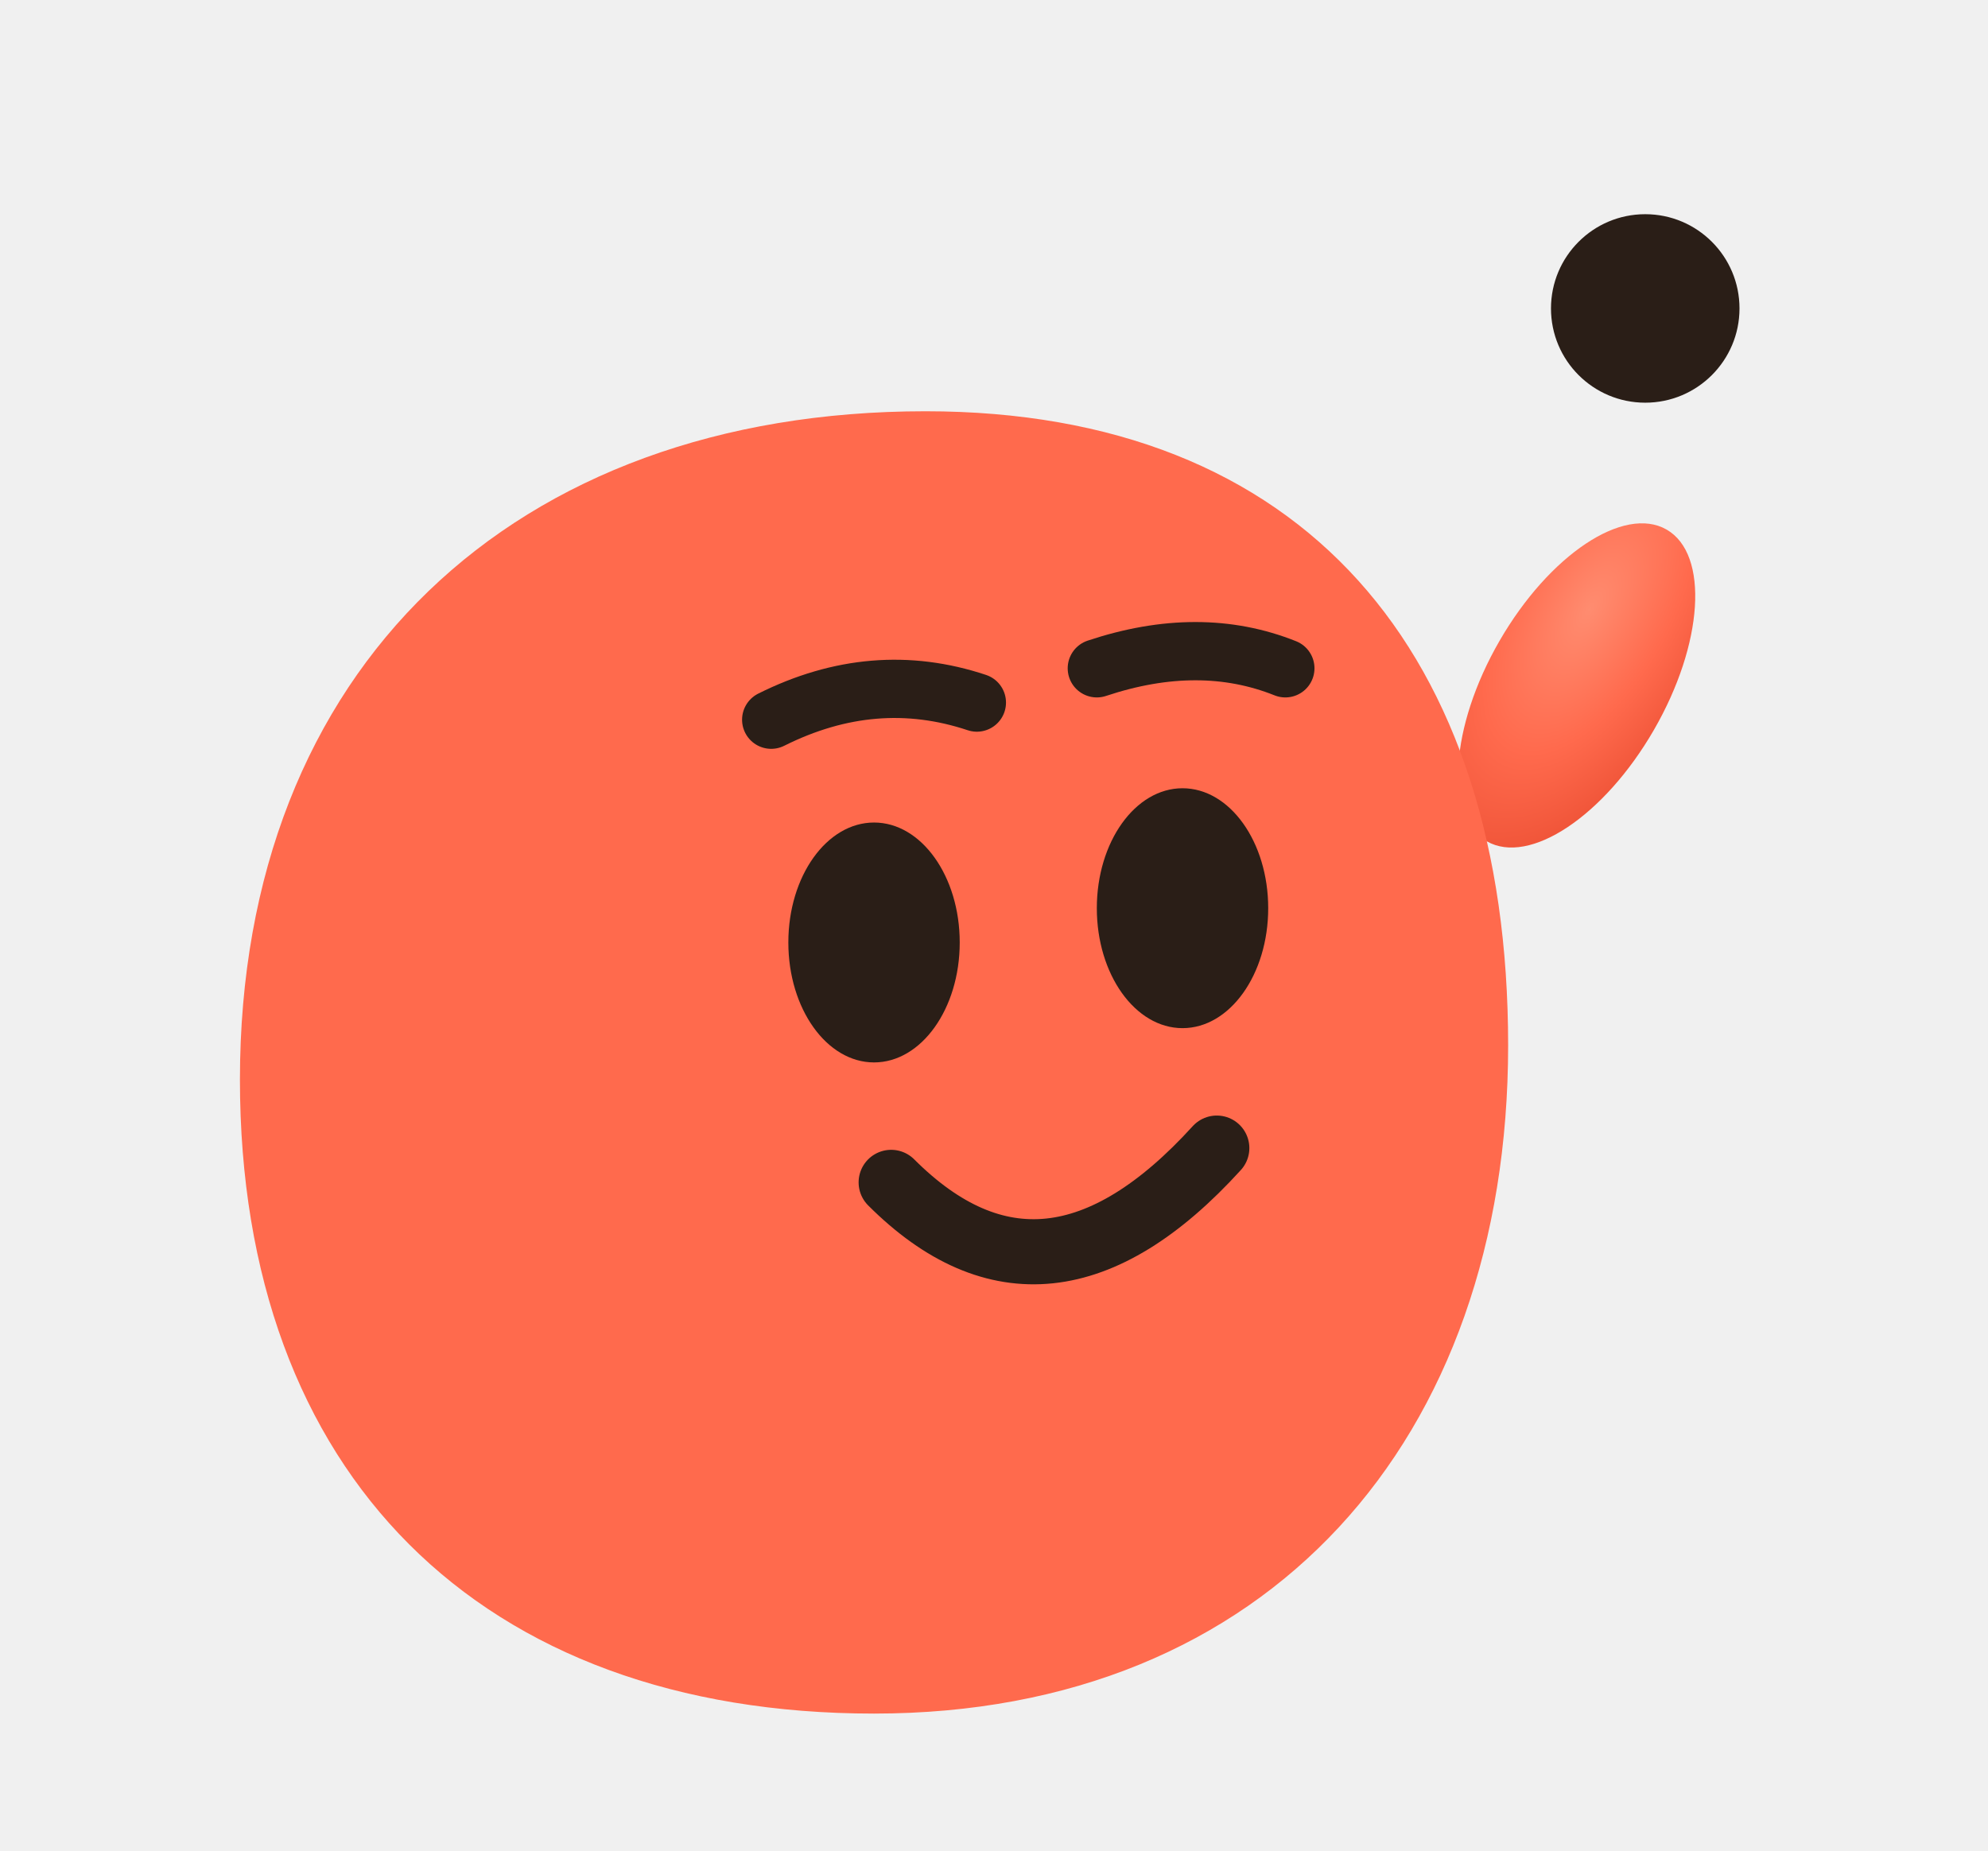
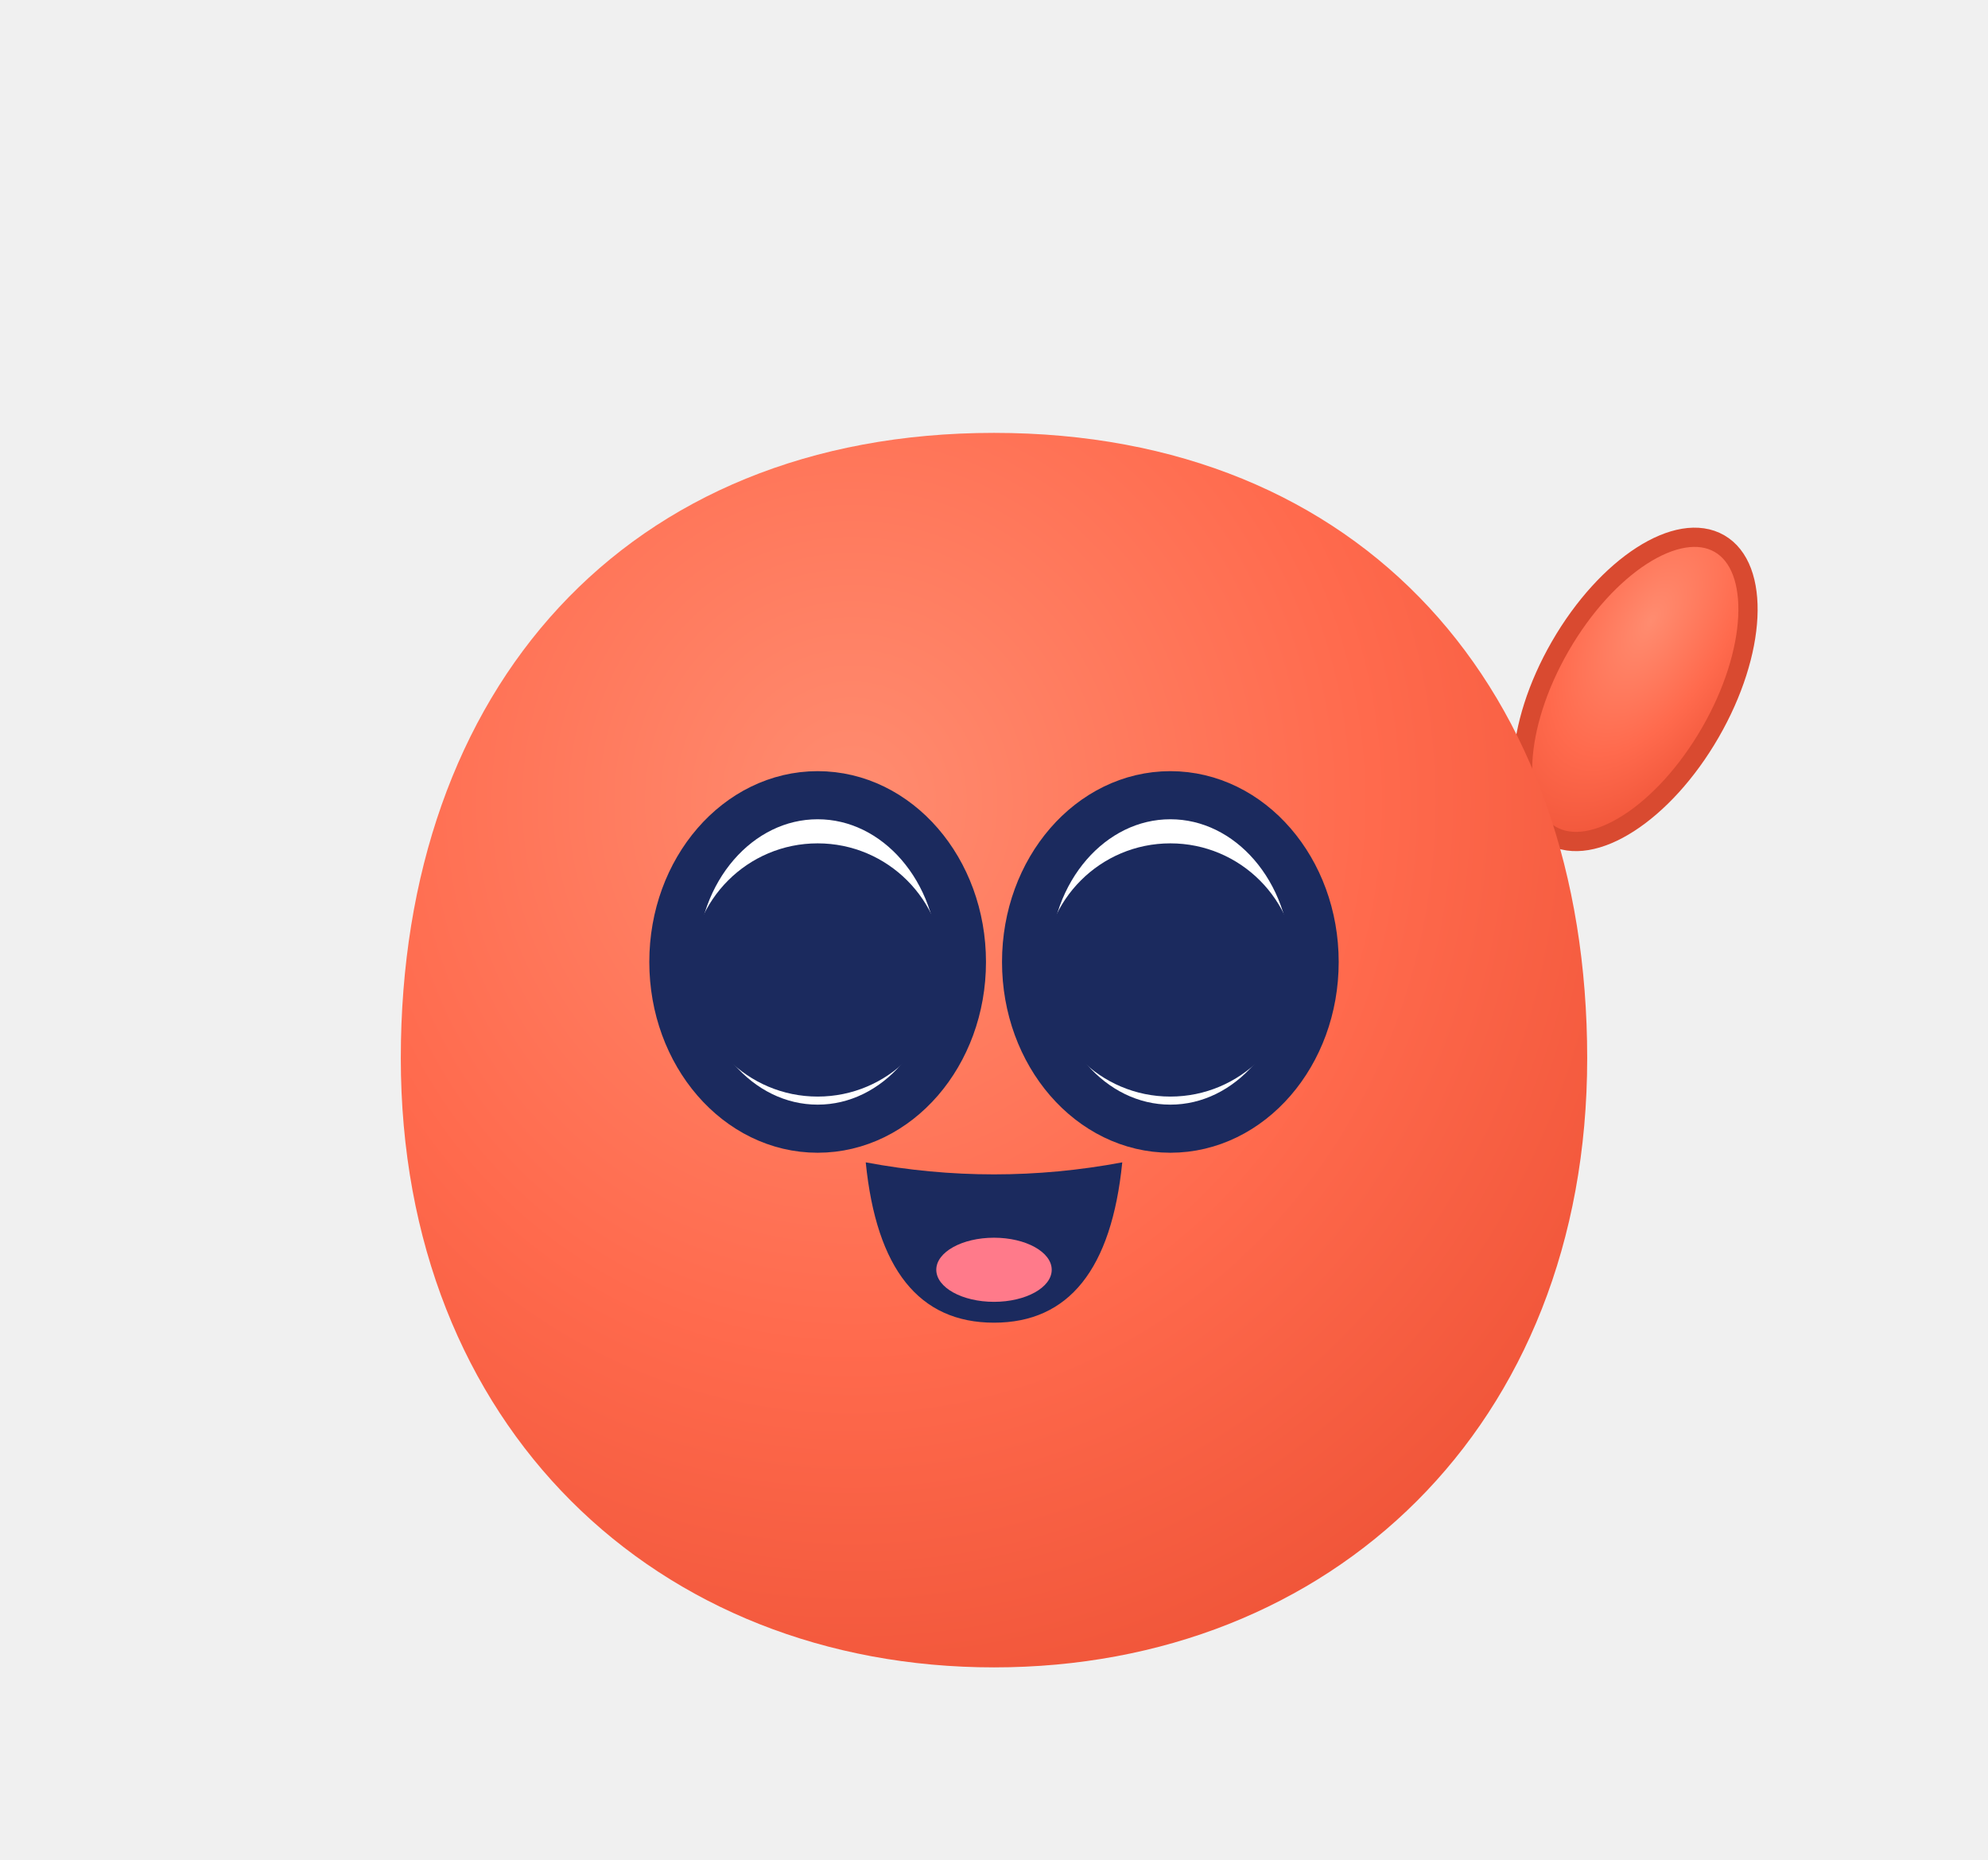
- <svg xmlns="http://www.w3.org/2000/svg" viewBox="-8 -6 116 108">
+ <svg xmlns="http://www.w3.org/2000/svg" viewBox="-12 -10 124 116">
  <defs>
-     <radialGradient id="denker-verloop" cx="35%" cy="30%" r="80%">
+     <radialGradient id="denker-verloop" cx="38%" cy="30%" r="80%">
      <stop offset="0" stop-color="#FF8C70" />
      <stop offset=".55" stop-color="#FF6A4D" />
      <stop offset="1" stop-color="#EE5236" />
    </radialGradient>
  </defs>
  <g class="lijf">
    <g class="wave">
-       <g class="">
-         <ellipse cx="84" cy="34" rx="5.2" ry="10.5" transform="rotate(30 84 34)" fill="url(#denker-verloop)" />
+       <g>
+         <ellipse cx="90" cy="33" rx="5.4" ry="10.5" transform="rotate(30 90 33)" fill="url(#denker-verloop)" stroke="#D94A30" stroke-width="1.2" />
      </g>
    </g>
-     <path d="M46 18C68 18 80 32 80 55C80 78 66 94 43 94C20 94 6 80 6 57C6 33 22 18 46 18Z" fill="#FF6A4D" />
+     <path d="M50 17C73 17 87 33 87 56C87 79 71 94 50 94C29 94 13 79 13 56C13 33 27 17 50 17Z" fill="url(#denker-verloop)" />
    <g class="face">
-       <g class="pupils">
-         <g class="eye">
-           <ellipse cx="43" cy="49" rx="5" ry="7" fill="#2A1E17" />
+       <g class="eye">
+         <clipPath id="denker-oog-39">
+           <ellipse cx="39" cy="50" rx="9" ry="10.4" />
+         </clipPath>
+         <ellipse cx="39" cy="50" rx="9" ry="10.4" fill="#fff" />
+         <g clip-path="url(#denker-oog-39)">
+           <g class="pupil">
+             <circle cx="39" cy="50.5" r="7.897" fill="#1B2A5E" />
+           </g>
        </g>
-         <g class="eye">
-           <ellipse cx="61" cy="47" rx="5" ry="7" fill="#2A1E17" />
+         <ellipse cx="39" cy="50" rx="9" ry="10.4" fill="none" stroke="#1B2A5E" stroke-width="3" />
+       </g>
+       <g class="eye">
+         <clipPath id="denker-oog-61">
+           <ellipse cx="61" cy="50" rx="9" ry="10.4" />
+         </clipPath>
+         <ellipse cx="61" cy="50" rx="9" ry="10.4" fill="#fff" />
+         <g clip-path="url(#denker-oog-61)">
+           <g class="pupil">
+             <circle cx="61" cy="50.5" r="7.897" fill="#1B2A5E" />
+           </g>
        </g>
+         <ellipse cx="61" cy="50" rx="9" ry="10.4" fill="none" stroke="#1B2A5E" stroke-width="3" />
      </g>
-       <path d="M37 36 Q43 33 49 35" fill="none" stroke="#2A1E17" stroke-width="3.4" stroke-linecap="round" />
-       <path d="M56 33 Q62 31 67 33" fill="none" stroke="#2A1E17" stroke-width="3.4" stroke-linecap="round" />
-       <path d="M44 63 Q53 72 63 61" fill="none" stroke="#2A1E17" stroke-width="3.8" stroke-linecap="round" />
+       <path d="M42 62.5 Q50 64 58 62.5 Q57 72.5 50 72.5 Q43 72.5 42 62.5Z" fill="#1B2A5E" />
+       <ellipse cx="50" cy="69.2" rx="3.6" ry="2" fill="#FF7A8A" />
    </g>
  </g>
-   <circle class="dot" cx="88" cy="12" r="5.5" fill="#2A1E17" />
</svg>
